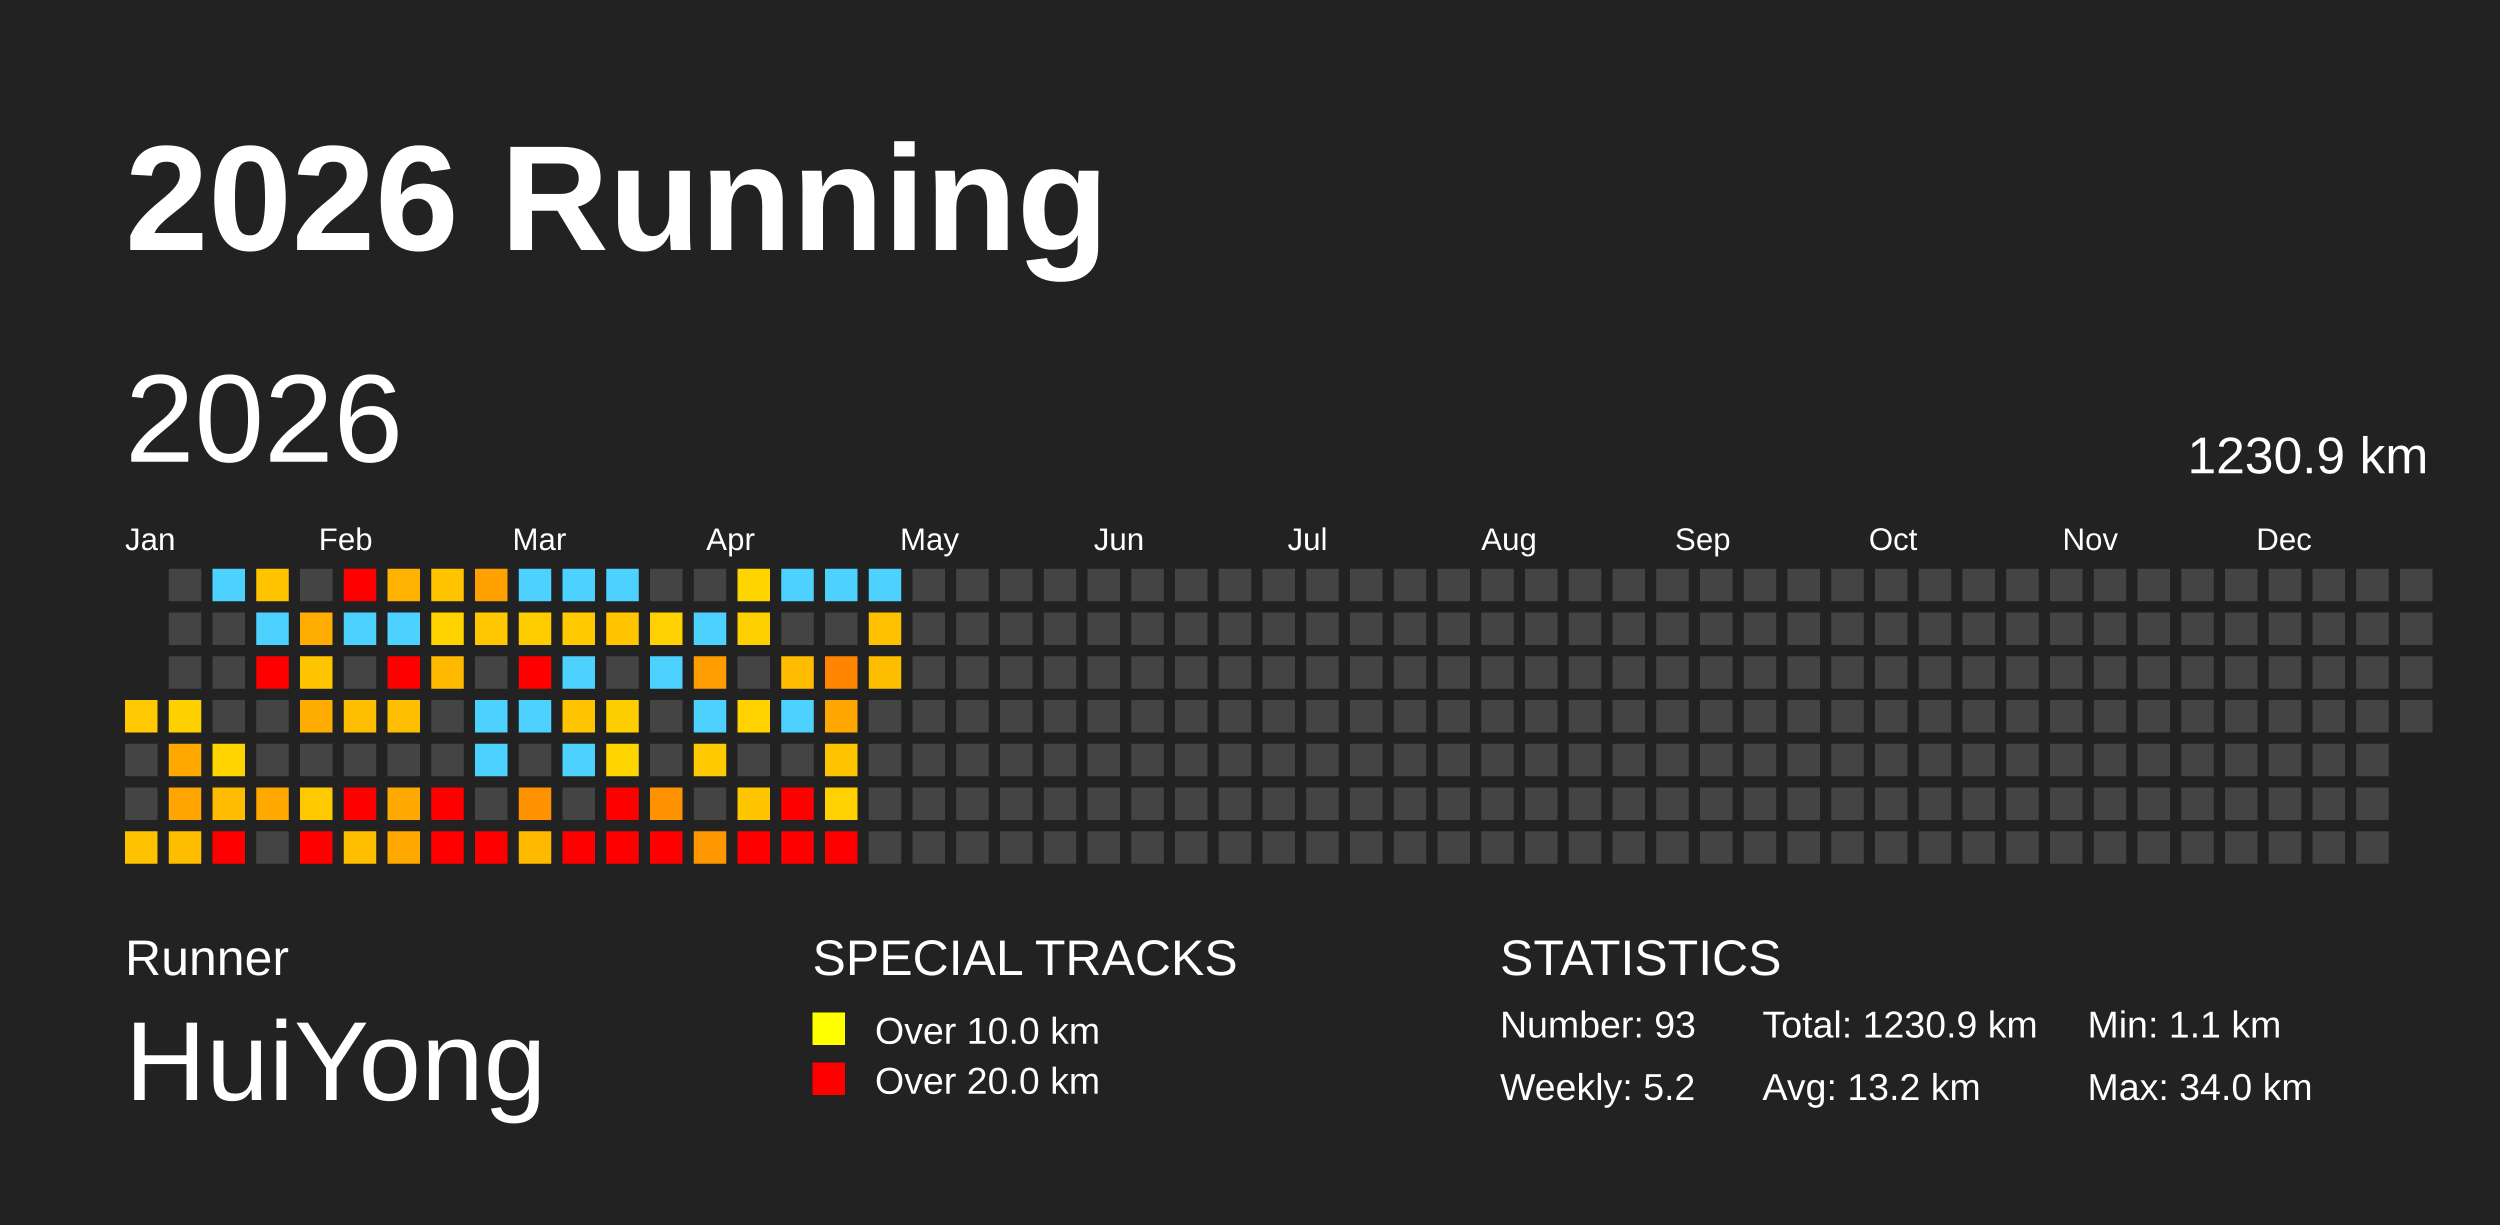
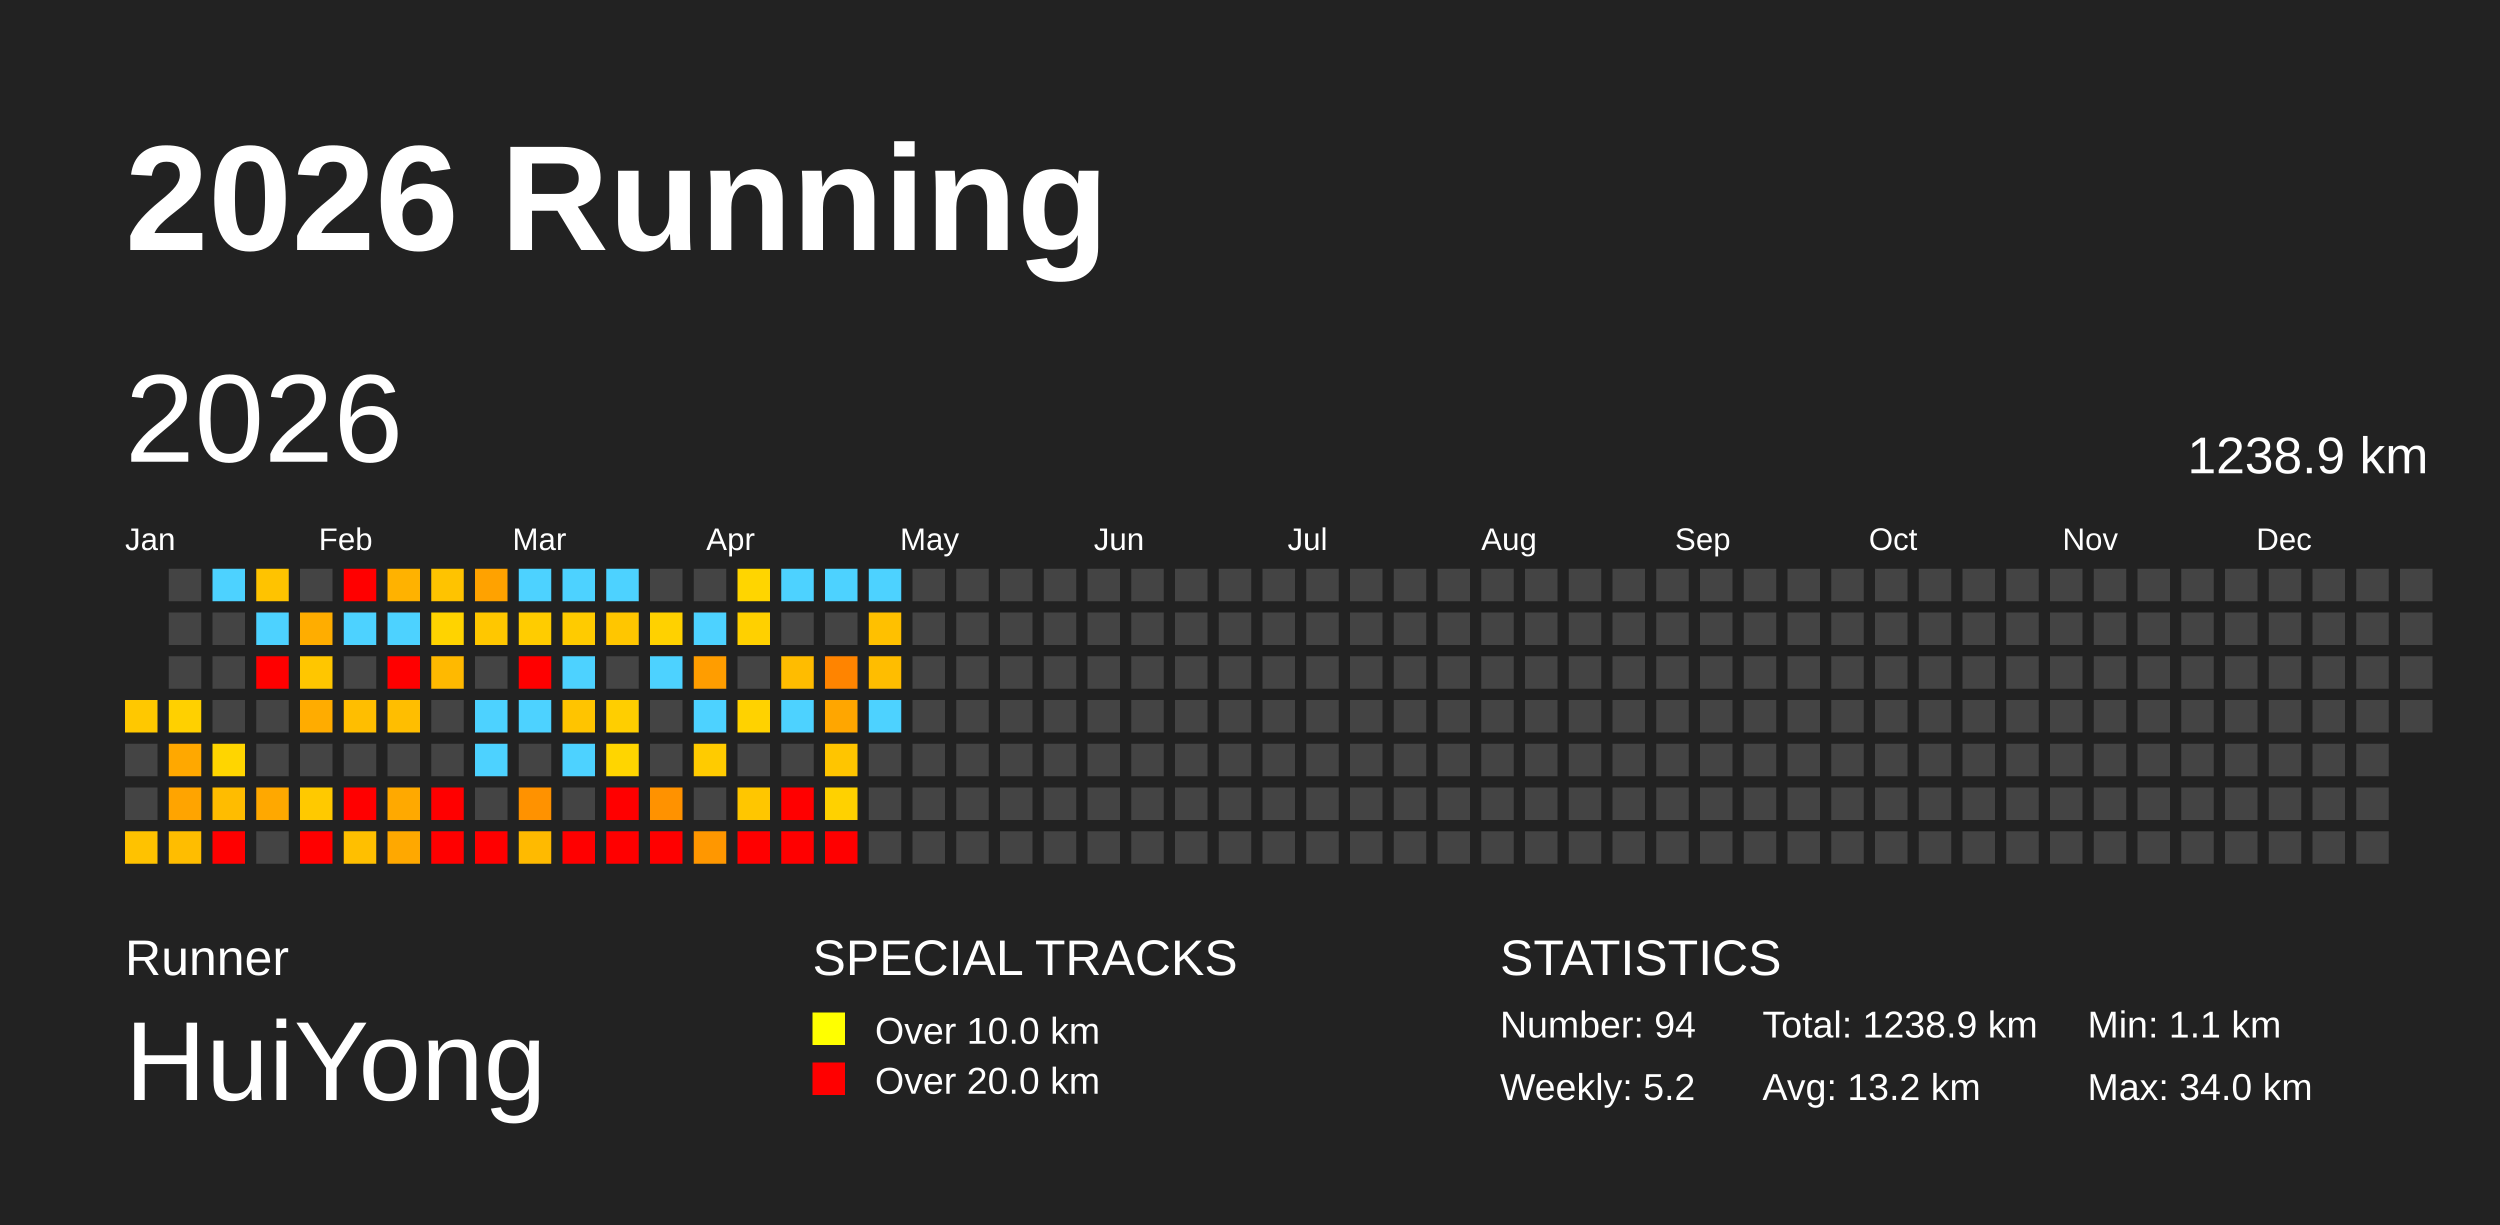
<svg xmlns="http://www.w3.org/2000/svg" baseProfile="full" height="98mm" version="1.1" viewBox="0,0,200,98" width="200mm">
  <defs />
  <rect fill="#222222" height="98" width="200" x="0" y="0" />
  <text fill="#FFFFFF" style="font-size:12px; font-family:Arial; font-weight:bold;" x="10" y="20">2026 Running</text>
  <text fill="#FFFFFF" style="font-size:4px; font-family:Arial" x="10" y="78">Runner</text>
  <text fill="#FFFFFF" style="font-size:9px; font-family:Arial" x="10" y="88">HuiYong</text>
  <text fill="#FFFFFF" style="font-size:4px; font-family:Arial" x="65" y="78">SPECIAL TRACKS</text>
  <rect fill="yellow" height="2.6" width="2.6" x="65" y="81" />
  <text fill="#FFFFFF" style="font-size:3px; font-family:Arial" x="70" y="83.5">Over 10.0 km</text>
  <rect fill="red" height="2.6" width="2.6" x="65" y="85" />
  <text fill="#FFFFFF" style="font-size:3px; font-family:Arial" x="70" y="87.5">Over 20.0 km</text>
  <text fill="#FFFFFF" style="font-size:4px; font-family:Arial" x="120" y="78">STATISTICS</text>
-   <text fill="#FFFFFF" style="font-size:3px; font-family:Arial" x="120" y="83">Number: 93</text>
+   <text fill="#FFFFFF" style="font-size:3px; font-family:Arial" x="120" y="83">Number: 94</text>
  <text fill="#FFFFFF" style="font-size:3px; font-family:Arial" x="120" y="88">Weekly: 5.2</text>
-   <text fill="#FFFFFF" style="font-size:3px; font-family:Arial" x="141" y="83">Total: 1230.9 km</text>
+   <text fill="#FFFFFF" style="font-size:3px; font-family:Arial" x="141" y="83">Total: 1238.9 km</text>
  <text fill="#FFFFFF" style="font-size:3px; font-family:Arial" x="141" y="88">Avg: 13.2 km</text>
  <text fill="#FFFFFF" style="font-size:3px; font-family:Arial" x="167" y="83">Min: 1.1 km</text>
  <text fill="#FFFFFF" style="font-size:3px; font-family:Arial" x="167" y="88">Max: 34.0 km</text>
  <text dominant-baseline="hanging" fill="#FFFFFF" style="font-size:10.0px; font-family:Arial;" x="10" y="30">2026</text>
-   <text dominant-baseline="hanging" fill="#FFFFFF" style="font-size:4.125px; font-family:Arial;" x="175" y="35">1230.9 km</text>
+   <text dominant-baseline="hanging" fill="#FFFFFF" style="font-size:4.125px; font-family:Arial;" x="175" y="35">1238.9 km</text>
  <text fill="#FFFFFF" style="font-size:2.5px; font-family:Arial" x="10.0" y="44">Jan</text>
  <text fill="#FFFFFF" style="font-size:2.5px; font-family:Arial" x="25.5" y="44">Feb</text>
  <text fill="#FFFFFF" style="font-size:2.5px; font-family:Arial" x="41.0" y="44">Mar</text>
  <text fill="#FFFFFF" style="font-size:2.5px; font-family:Arial" x="56.5" y="44">Apr</text>
  <text fill="#FFFFFF" style="font-size:2.5px; font-family:Arial" x="72.0" y="44">May</text>
  <text fill="#FFFFFF" style="font-size:2.5px; font-family:Arial" x="87.5" y="44">Jun</text>
  <text fill="#FFFFFF" style="font-size:2.5px; font-family:Arial" x="103.0" y="44">Jul</text>
  <text fill="#FFFFFF" style="font-size:2.5px; font-family:Arial" x="118.5" y="44">Aug</text>
  <text fill="#FFFFFF" style="font-size:2.5px; font-family:Arial" x="134.0" y="44">Sep</text>
  <text fill="#FFFFFF" style="font-size:2.5px; font-family:Arial" x="149.5" y="44">Oct</text>
  <text fill="#FFFFFF" style="font-size:2.5px; font-family:Arial" x="165.0" y="44">Nov</text>
  <text fill="#FFFFFF" style="font-size:2.5px; font-family:Arial" x="180.5" y="44">Dec</text>
  <rect fill="#ffc800" height="2.6" width="2.6" x="10.0" y="56.0" />
  <rect fill="#444444" height="2.6" width="2.6" x="10.0" y="59.5" />
  <rect fill="#444444" height="2.6" width="2.6" x="10.0" y="63.0" />
  <rect fill="#ffc200" height="2.6" width="2.6" x="10.0" y="66.5" />
  <rect fill="#444444" height="2.6" width="2.6" x="13.5" y="45.5" />
  <rect fill="#444444" height="2.6" width="2.6" x="13.5" y="49.0" />
  <rect fill="#444444" height="2.6" width="2.6" x="13.5" y="52.5" />
  <rect fill="#ffd000" height="2.6" width="2.6" x="13.5" y="56.0" />
  <rect fill="#ffa800" height="2.6" width="2.6" x="13.5" y="59.5" />
  <rect fill="#ffa400" height="2.6" width="2.6" x="13.5" y="63.0" />
  <rect fill="#ffbd00" height="2.6" width="2.6" x="13.5" y="66.5" />
  <rect fill="#4dd2ff" height="2.6" width="2.6" x="17.0" y="45.5" />
  <rect fill="#444444" height="2.6" width="2.6" x="17.0" y="49.0" />
  <rect fill="#444444" height="2.6" width="2.6" x="17.0" y="52.5" />
  <rect fill="#444444" height="2.6" width="2.6" x="17.0" y="56.0" />
  <rect fill="#ffd500" height="2.6" width="2.6" x="17.0" y="59.5" />
  <rect fill="#ffbc00" height="2.6" width="2.6" x="17.0" y="63.0" />
  <rect fill="red" height="2.6" width="2.6" x="17.0" y="66.5" />
  <rect fill="#ffc300" height="2.6" width="2.6" x="20.5" y="45.5" />
  <rect fill="#4dd2ff" height="2.6" width="2.6" x="20.5" y="49.0" />
  <rect fill="red" height="2.6" width="2.6" x="20.5" y="52.5" />
  <rect fill="#444444" height="2.6" width="2.6" x="20.5" y="56.0" />
  <rect fill="#444444" height="2.6" width="2.6" x="20.5" y="59.5" />
  <rect fill="#ffa800" height="2.6" width="2.6" x="20.5" y="63.0" />
  <rect fill="#444444" height="2.6" width="2.6" x="20.5" y="66.5" />
  <rect fill="#444444" height="2.6" width="2.6" x="24.0" y="45.5" />
  <rect fill="#ffad00" height="2.6" width="2.6" x="24.0" y="49.0" />
  <rect fill="#ffc600" height="2.6" width="2.6" x="24.0" y="52.5" />
  <rect fill="#ffac00" height="2.6" width="2.6" x="24.0" y="56.0" />
  <rect fill="#444444" height="2.6" width="2.6" x="24.0" y="59.5" />
  <rect fill="#ffc900" height="2.6" width="2.6" x="24.0" y="63.0" />
  <rect fill="red" height="2.6" width="2.6" x="24.0" y="66.5" />
  <rect fill="red" height="2.6" width="2.6" x="27.5" y="45.5" />
  <rect fill="#4dd2ff" height="2.6" width="2.6" x="27.5" y="49.0" />
  <rect fill="#444444" height="2.6" width="2.6" x="27.5" y="52.5" />
  <rect fill="#ffbe00" height="2.6" width="2.6" x="27.5" y="56.0" />
  <rect fill="#444444" height="2.6" width="2.6" x="27.5" y="59.5" />
  <rect fill="red" height="2.6" width="2.6" x="27.5" y="63.0" />
  <rect fill="#ffbf00" height="2.6" width="2.6" x="27.5" y="66.5" />
  <rect fill="#ffb200" height="2.6" width="2.6" x="31.0" y="45.5" />
  <rect fill="#4dd2ff" height="2.6" width="2.6" x="31.0" y="49.0" />
  <rect fill="red" height="2.6" width="2.6" x="31.0" y="52.5" />
  <rect fill="#ffbe00" height="2.6" width="2.6" x="31.0" y="56.0" />
  <rect fill="#444444" height="2.6" width="2.6" x="31.0" y="59.5" />
  <rect fill="#ffa900" height="2.6" width="2.6" x="31.0" y="63.0" />
  <rect fill="#ffa800" height="2.6" width="2.6" x="31.0" y="66.5" />
  <rect fill="#ffc300" height="2.6" width="2.6" x="34.5" y="45.5" />
  <rect fill="#ffd300" height="2.6" width="2.6" x="34.5" y="49.0" />
  <rect fill="#ffb900" height="2.6" width="2.6" x="34.5" y="52.5" />
  <rect fill="#444444" height="2.6" width="2.6" x="34.5" y="56.0" />
  <rect fill="#444444" height="2.6" width="2.6" x="34.5" y="59.5" />
  <rect fill="red" height="2.6" width="2.6" x="34.5" y="63.0" />
  <rect fill="red" height="2.6" width="2.6" x="34.5" y="66.5" />
  <rect fill="#ffa200" height="2.6" width="2.6" x="38.0" y="45.5" />
  <rect fill="#ffc700" height="2.6" width="2.6" x="38.0" y="49.0" />
  <rect fill="#444444" height="2.6" width="2.6" x="38.0" y="52.5" />
  <rect fill="#4dd2ff" height="2.6" width="2.6" x="38.0" y="56.0" />
  <rect fill="#4dd2ff" height="2.6" width="2.6" x="38.0" y="59.5" />
  <rect fill="#444444" height="2.6" width="2.6" x="38.0" y="63.0" />
  <rect fill="red" height="2.6" width="2.6" x="38.0" y="66.5" />
  <rect fill="#4dd2ff" height="2.6" width="2.6" x="41.5" y="45.5" />
  <rect fill="#ffcc00" height="2.6" width="2.6" x="41.5" y="49.0" />
  <rect fill="red" height="2.6" width="2.6" x="41.5" y="52.5" />
  <rect fill="#4dd2ff" height="2.6" width="2.6" x="41.5" y="56.0" />
  <rect fill="#444444" height="2.6" width="2.6" x="41.5" y="59.5" />
  <rect fill="#ff9200" height="2.6" width="2.6" x="41.5" y="63.0" />
  <rect fill="#ffba00" height="2.6" width="2.6" x="41.5" y="66.5" />
  <rect fill="#4dd2ff" height="2.6" width="2.6" x="45.0" y="45.5" />
  <rect fill="#ffcb00" height="2.6" width="2.6" x="45.0" y="49.0" />
  <rect fill="#4dd2ff" height="2.6" width="2.6" x="45.0" y="52.5" />
  <rect fill="#ffc400" height="2.6" width="2.6" x="45.0" y="56.0" />
  <rect fill="#4dd2ff" height="2.6" width="2.6" x="45.0" y="59.5" />
  <rect fill="#444444" height="2.6" width="2.6" x="45.0" y="63.0" />
  <rect fill="red" height="2.6" width="2.6" x="45.0" y="66.5" />
  <rect fill="#4dd2ff" height="2.6" width="2.6" x="48.5" y="45.5" />
  <rect fill="#ffc600" height="2.6" width="2.6" x="48.5" y="49.0" />
  <rect fill="#444444" height="2.6" width="2.6" x="48.5" y="52.5" />
  <rect fill="#ffce00" height="2.6" width="2.6" x="48.5" y="56.0" />
  <rect fill="#ffd500" height="2.6" width="2.6" x="48.5" y="59.5" />
  <rect fill="red" height="2.6" width="2.6" x="48.5" y="63.0" />
  <rect fill="red" height="2.6" width="2.6" x="48.5" y="66.5" />
  <rect fill="#444444" height="2.6" width="2.6" x="52.0" y="45.5" />
  <rect fill="#ffd100" height="2.6" width="2.6" x="52.0" y="49.0" />
  <rect fill="#4dd2ff" height="2.6" width="2.6" x="52.0" y="52.5" />
  <rect fill="#444444" height="2.6" width="2.6" x="52.0" y="56.0" />
  <rect fill="#444444" height="2.6" width="2.6" x="52.0" y="59.5" />
  <rect fill="#ff9200" height="2.6" width="2.6" x="52.0" y="63.0" />
  <rect fill="red" height="2.6" width="2.6" x="52.0" y="66.5" />
  <rect fill="#444444" height="2.6" width="2.6" x="55.5" y="45.5" />
  <rect fill="#4dd2ff" height="2.6" width="2.6" x="55.5" y="49.0" />
  <rect fill="#ff9d00" height="2.6" width="2.6" x="55.5" y="52.5" />
  <rect fill="#4dd2ff" height="2.6" width="2.6" x="55.5" y="56.0" />
  <rect fill="#ffcb00" height="2.6" width="2.6" x="55.5" y="59.5" />
  <rect fill="#444444" height="2.6" width="2.6" x="55.5" y="63.0" />
  <rect fill="#ff9700" height="2.6" width="2.6" x="55.5" y="66.5" />
  <rect fill="#ffd500" height="2.6" width="2.6" x="59.0" y="45.5" />
  <rect fill="#ffd000" height="2.6" width="2.6" x="59.0" y="49.0" />
  <rect fill="#444444" height="2.6" width="2.6" x="59.0" y="52.5" />
  <rect fill="#ffd200" height="2.6" width="2.6" x="59.0" y="56.0" />
  <rect fill="#444444" height="2.6" width="2.6" x="59.0" y="59.5" />
  <rect fill="#ffc600" height="2.6" width="2.6" x="59.0" y="63.0" />
  <rect fill="red" height="2.6" width="2.6" x="59.0" y="66.5" />
  <rect fill="#4dd2ff" height="2.6" width="2.6" x="62.5" y="45.5" />
  <rect fill="#444444" height="2.6" width="2.6" x="62.5" y="49.0" />
  <rect fill="#ffbc00" height="2.6" width="2.6" x="62.5" y="52.5" />
  <rect fill="#4dd2ff" height="2.6" width="2.6" x="62.5" y="56.0" />
  <rect fill="#444444" height="2.6" width="2.6" x="62.5" y="59.5" />
  <rect fill="red" height="2.6" width="2.6" x="62.5" y="63.0" />
  <rect fill="red" height="2.6" width="2.6" x="62.5" y="66.5" />
  <rect fill="#4dd2ff" height="2.6" width="2.6" x="66.0" y="45.5" />
  <rect fill="#444444" height="2.6" width="2.6" x="66.0" y="49.0" />
  <rect fill="#ff8400" height="2.6" width="2.6" x="66.0" y="52.5" />
  <rect fill="#ffa600" height="2.6" width="2.6" x="66.0" y="56.0" />
  <rect fill="#ffc500" height="2.6" width="2.6" x="66.0" y="59.5" />
  <rect fill="#ffd100" height="2.6" width="2.6" x="66.0" y="63.0" />
  <rect fill="red" height="2.6" width="2.6" x="66.0" y="66.5" />
  <rect fill="#4dd2ff" height="2.6" width="2.6" x="69.5" y="45.5" />
  <rect fill="#ffc000" height="2.6" width="2.6" x="69.5" y="49.0" />
  <rect fill="#ffbd00" height="2.6" width="2.6" x="69.5" y="52.5" />
-   <rect fill="#444444" height="2.6" width="2.6" x="69.5" y="56.0" />
+   <rect fill="#4dd2ff" height="2.6" width="2.6" x="69.5" y="56.0" />
  <rect fill="#444444" height="2.6" width="2.6" x="69.5" y="59.5" />
  <rect fill="#444444" height="2.6" width="2.6" x="69.5" y="63.0" />
  <rect fill="#444444" height="2.6" width="2.6" x="69.5" y="66.5" />
  <rect fill="#444444" height="2.6" width="2.6" x="73.0" y="45.5" />
  <rect fill="#444444" height="2.6" width="2.6" x="73.0" y="49.0" />
  <rect fill="#444444" height="2.6" width="2.6" x="73.0" y="52.5" />
  <rect fill="#444444" height="2.6" width="2.6" x="73.0" y="56.0" />
  <rect fill="#444444" height="2.6" width="2.6" x="73.0" y="59.5" />
  <rect fill="#444444" height="2.6" width="2.6" x="73.0" y="63.0" />
  <rect fill="#444444" height="2.6" width="2.6" x="73.0" y="66.5" />
  <rect fill="#444444" height="2.6" width="2.6" x="76.5" y="45.5" />
  <rect fill="#444444" height="2.6" width="2.6" x="76.5" y="49.0" />
  <rect fill="#444444" height="2.6" width="2.6" x="76.5" y="52.5" />
  <rect fill="#444444" height="2.6" width="2.6" x="76.5" y="56.0" />
  <rect fill="#444444" height="2.6" width="2.6" x="76.5" y="59.5" />
  <rect fill="#444444" height="2.6" width="2.6" x="76.5" y="63.0" />
  <rect fill="#444444" height="2.6" width="2.6" x="76.5" y="66.5" />
  <rect fill="#444444" height="2.6" width="2.6" x="80.0" y="45.5" />
  <rect fill="#444444" height="2.6" width="2.6" x="80.0" y="49.0" />
  <rect fill="#444444" height="2.6" width="2.6" x="80.0" y="52.5" />
  <rect fill="#444444" height="2.6" width="2.6" x="80.0" y="56.0" />
  <rect fill="#444444" height="2.6" width="2.6" x="80.0" y="59.5" />
  <rect fill="#444444" height="2.6" width="2.6" x="80.0" y="63.0" />
  <rect fill="#444444" height="2.6" width="2.6" x="80.0" y="66.5" />
  <rect fill="#444444" height="2.6" width="2.6" x="83.5" y="45.5" />
  <rect fill="#444444" height="2.6" width="2.6" x="83.5" y="49.0" />
  <rect fill="#444444" height="2.6" width="2.6" x="83.5" y="52.5" />
  <rect fill="#444444" height="2.6" width="2.6" x="83.5" y="56.0" />
  <rect fill="#444444" height="2.6" width="2.6" x="83.5" y="59.5" />
  <rect fill="#444444" height="2.6" width="2.6" x="83.5" y="63.0" />
  <rect fill="#444444" height="2.6" width="2.6" x="83.5" y="66.5" />
  <rect fill="#444444" height="2.6" width="2.6" x="87.0" y="45.5" />
  <rect fill="#444444" height="2.6" width="2.6" x="87.0" y="49.0" />
  <rect fill="#444444" height="2.6" width="2.6" x="87.0" y="52.5" />
  <rect fill="#444444" height="2.6" width="2.6" x="87.0" y="56.0" />
  <rect fill="#444444" height="2.6" width="2.6" x="87.0" y="59.5" />
  <rect fill="#444444" height="2.6" width="2.6" x="87.0" y="63.0" />
  <rect fill="#444444" height="2.6" width="2.6" x="87.0" y="66.5" />
  <rect fill="#444444" height="2.6" width="2.6" x="90.5" y="45.5" />
  <rect fill="#444444" height="2.6" width="2.6" x="90.5" y="49.0" />
  <rect fill="#444444" height="2.6" width="2.6" x="90.5" y="52.5" />
  <rect fill="#444444" height="2.6" width="2.6" x="90.5" y="56.0" />
  <rect fill="#444444" height="2.6" width="2.6" x="90.5" y="59.5" />
  <rect fill="#444444" height="2.6" width="2.6" x="90.5" y="63.0" />
  <rect fill="#444444" height="2.6" width="2.6" x="90.5" y="66.5" />
  <rect fill="#444444" height="2.6" width="2.6" x="94.0" y="45.5" />
  <rect fill="#444444" height="2.6" width="2.6" x="94.0" y="49.0" />
  <rect fill="#444444" height="2.6" width="2.6" x="94.0" y="52.5" />
  <rect fill="#444444" height="2.6" width="2.6" x="94.0" y="56.0" />
  <rect fill="#444444" height="2.6" width="2.6" x="94.0" y="59.5" />
  <rect fill="#444444" height="2.6" width="2.6" x="94.0" y="63.0" />
  <rect fill="#444444" height="2.6" width="2.6" x="94.0" y="66.5" />
  <rect fill="#444444" height="2.6" width="2.6" x="97.5" y="45.5" />
  <rect fill="#444444" height="2.6" width="2.6" x="97.5" y="49.0" />
  <rect fill="#444444" height="2.6" width="2.6" x="97.5" y="52.5" />
  <rect fill="#444444" height="2.6" width="2.6" x="97.5" y="56.0" />
  <rect fill="#444444" height="2.6" width="2.6" x="97.5" y="59.5" />
  <rect fill="#444444" height="2.6" width="2.6" x="97.5" y="63.0" />
  <rect fill="#444444" height="2.6" width="2.6" x="97.5" y="66.5" />
  <rect fill="#444444" height="2.6" width="2.6" x="101.0" y="45.5" />
  <rect fill="#444444" height="2.6" width="2.6" x="101.0" y="49.0" />
  <rect fill="#444444" height="2.6" width="2.6" x="101.0" y="52.5" />
  <rect fill="#444444" height="2.6" width="2.6" x="101.0" y="56.0" />
  <rect fill="#444444" height="2.6" width="2.6" x="101.0" y="59.5" />
  <rect fill="#444444" height="2.6" width="2.6" x="101.0" y="63.0" />
  <rect fill="#444444" height="2.6" width="2.6" x="101.0" y="66.5" />
  <rect fill="#444444" height="2.6" width="2.6" x="104.5" y="45.5" />
  <rect fill="#444444" height="2.6" width="2.6" x="104.5" y="49.0" />
  <rect fill="#444444" height="2.6" width="2.6" x="104.5" y="52.5" />
  <rect fill="#444444" height="2.6" width="2.6" x="104.5" y="56.0" />
  <rect fill="#444444" height="2.6" width="2.6" x="104.5" y="59.5" />
  <rect fill="#444444" height="2.6" width="2.6" x="104.5" y="63.0" />
  <rect fill="#444444" height="2.6" width="2.6" x="104.5" y="66.5" />
  <rect fill="#444444" height="2.6" width="2.6" x="108.0" y="45.5" />
  <rect fill="#444444" height="2.6" width="2.6" x="108.0" y="49.0" />
  <rect fill="#444444" height="2.6" width="2.6" x="108.0" y="52.5" />
  <rect fill="#444444" height="2.6" width="2.6" x="108.0" y="56.0" />
  <rect fill="#444444" height="2.6" width="2.6" x="108.0" y="59.5" />
  <rect fill="#444444" height="2.6" width="2.6" x="108.0" y="63.0" />
  <rect fill="#444444" height="2.6" width="2.6" x="108.0" y="66.5" />
  <rect fill="#444444" height="2.6" width="2.6" x="111.5" y="45.5" />
  <rect fill="#444444" height="2.6" width="2.6" x="111.5" y="49.0" />
  <rect fill="#444444" height="2.6" width="2.6" x="111.5" y="52.5" />
  <rect fill="#444444" height="2.6" width="2.6" x="111.5" y="56.0" />
  <rect fill="#444444" height="2.6" width="2.6" x="111.5" y="59.5" />
  <rect fill="#444444" height="2.6" width="2.6" x="111.5" y="63.0" />
  <rect fill="#444444" height="2.6" width="2.6" x="111.5" y="66.5" />
  <rect fill="#444444" height="2.6" width="2.6" x="115.0" y="45.5" />
  <rect fill="#444444" height="2.6" width="2.6" x="115.0" y="49.0" />
  <rect fill="#444444" height="2.6" width="2.6" x="115.0" y="52.5" />
  <rect fill="#444444" height="2.6" width="2.6" x="115.0" y="56.0" />
  <rect fill="#444444" height="2.6" width="2.6" x="115.0" y="59.5" />
  <rect fill="#444444" height="2.6" width="2.6" x="115.0" y="63.0" />
  <rect fill="#444444" height="2.6" width="2.6" x="115.0" y="66.5" />
  <rect fill="#444444" height="2.6" width="2.6" x="118.5" y="45.5" />
  <rect fill="#444444" height="2.6" width="2.6" x="118.5" y="49.0" />
  <rect fill="#444444" height="2.6" width="2.6" x="118.5" y="52.5" />
  <rect fill="#444444" height="2.6" width="2.6" x="118.5" y="56.0" />
  <rect fill="#444444" height="2.6" width="2.6" x="118.5" y="59.5" />
  <rect fill="#444444" height="2.6" width="2.6" x="118.5" y="63.0" />
  <rect fill="#444444" height="2.6" width="2.6" x="118.5" y="66.5" />
  <rect fill="#444444" height="2.6" width="2.6" x="122.0" y="45.5" />
  <rect fill="#444444" height="2.6" width="2.6" x="122.0" y="49.0" />
  <rect fill="#444444" height="2.6" width="2.6" x="122.0" y="52.5" />
  <rect fill="#444444" height="2.6" width="2.6" x="122.0" y="56.0" />
  <rect fill="#444444" height="2.6" width="2.6" x="122.0" y="59.5" />
  <rect fill="#444444" height="2.6" width="2.6" x="122.0" y="63.0" />
  <rect fill="#444444" height="2.6" width="2.6" x="122.0" y="66.5" />
  <rect fill="#444444" height="2.6" width="2.6" x="125.5" y="45.5" />
  <rect fill="#444444" height="2.6" width="2.6" x="125.5" y="49.0" />
  <rect fill="#444444" height="2.6" width="2.6" x="125.5" y="52.5" />
  <rect fill="#444444" height="2.6" width="2.6" x="125.5" y="56.0" />
  <rect fill="#444444" height="2.6" width="2.6" x="125.5" y="59.5" />
  <rect fill="#444444" height="2.6" width="2.6" x="125.5" y="63.0" />
  <rect fill="#444444" height="2.6" width="2.6" x="125.5" y="66.5" />
  <rect fill="#444444" height="2.6" width="2.6" x="129.0" y="45.5" />
  <rect fill="#444444" height="2.6" width="2.6" x="129.0" y="49.0" />
  <rect fill="#444444" height="2.6" width="2.6" x="129.0" y="52.5" />
  <rect fill="#444444" height="2.6" width="2.6" x="129.0" y="56.0" />
  <rect fill="#444444" height="2.6" width="2.6" x="129.0" y="59.5" />
  <rect fill="#444444" height="2.6" width="2.6" x="129.0" y="63.0" />
  <rect fill="#444444" height="2.6" width="2.6" x="129.0" y="66.5" />
  <rect fill="#444444" height="2.6" width="2.6" x="132.5" y="45.5" />
  <rect fill="#444444" height="2.6" width="2.6" x="132.5" y="49.0" />
  <rect fill="#444444" height="2.6" width="2.6" x="132.5" y="52.5" />
  <rect fill="#444444" height="2.6" width="2.6" x="132.5" y="56.0" />
  <rect fill="#444444" height="2.6" width="2.6" x="132.5" y="59.5" />
  <rect fill="#444444" height="2.6" width="2.6" x="132.5" y="63.0" />
  <rect fill="#444444" height="2.6" width="2.6" x="132.5" y="66.5" />
  <rect fill="#444444" height="2.6" width="2.6" x="136.0" y="45.5" />
  <rect fill="#444444" height="2.6" width="2.6" x="136.0" y="49.0" />
  <rect fill="#444444" height="2.6" width="2.6" x="136.0" y="52.5" />
  <rect fill="#444444" height="2.6" width="2.6" x="136.0" y="56.0" />
  <rect fill="#444444" height="2.6" width="2.6" x="136.0" y="59.5" />
  <rect fill="#444444" height="2.6" width="2.6" x="136.0" y="63.0" />
  <rect fill="#444444" height="2.6" width="2.6" x="136.0" y="66.5" />
  <rect fill="#444444" height="2.6" width="2.6" x="139.5" y="45.5" />
  <rect fill="#444444" height="2.6" width="2.6" x="139.5" y="49.0" />
  <rect fill="#444444" height="2.6" width="2.6" x="139.5" y="52.5" />
  <rect fill="#444444" height="2.6" width="2.6" x="139.5" y="56.0" />
  <rect fill="#444444" height="2.6" width="2.6" x="139.5" y="59.5" />
  <rect fill="#444444" height="2.6" width="2.6" x="139.5" y="63.0" />
  <rect fill="#444444" height="2.6" width="2.6" x="139.5" y="66.5" />
  <rect fill="#444444" height="2.6" width="2.6" x="143.0" y="45.5" />
  <rect fill="#444444" height="2.6" width="2.6" x="143.0" y="49.0" />
  <rect fill="#444444" height="2.6" width="2.6" x="143.0" y="52.5" />
  <rect fill="#444444" height="2.6" width="2.6" x="143.0" y="56.0" />
  <rect fill="#444444" height="2.6" width="2.6" x="143.0" y="59.5" />
  <rect fill="#444444" height="2.6" width="2.6" x="143.0" y="63.0" />
  <rect fill="#444444" height="2.6" width="2.6" x="143.0" y="66.5" />
  <rect fill="#444444" height="2.6" width="2.6" x="146.5" y="45.5" />
  <rect fill="#444444" height="2.6" width="2.6" x="146.5" y="49.0" />
  <rect fill="#444444" height="2.6" width="2.6" x="146.5" y="52.5" />
  <rect fill="#444444" height="2.6" width="2.6" x="146.5" y="56.0" />
  <rect fill="#444444" height="2.6" width="2.6" x="146.5" y="59.5" />
  <rect fill="#444444" height="2.6" width="2.6" x="146.5" y="63.0" />
  <rect fill="#444444" height="2.6" width="2.6" x="146.5" y="66.5" />
  <rect fill="#444444" height="2.6" width="2.6" x="150.0" y="45.5" />
  <rect fill="#444444" height="2.6" width="2.6" x="150.0" y="49.0" />
  <rect fill="#444444" height="2.6" width="2.6" x="150.0" y="52.5" />
  <rect fill="#444444" height="2.6" width="2.6" x="150.0" y="56.0" />
  <rect fill="#444444" height="2.6" width="2.6" x="150.0" y="59.5" />
  <rect fill="#444444" height="2.6" width="2.6" x="150.0" y="63.0" />
  <rect fill="#444444" height="2.6" width="2.6" x="150.0" y="66.5" />
  <rect fill="#444444" height="2.6" width="2.6" x="153.5" y="45.5" />
  <rect fill="#444444" height="2.6" width="2.6" x="153.5" y="49.0" />
  <rect fill="#444444" height="2.6" width="2.6" x="153.5" y="52.5" />
  <rect fill="#444444" height="2.6" width="2.6" x="153.5" y="56.0" />
  <rect fill="#444444" height="2.6" width="2.6" x="153.5" y="59.5" />
  <rect fill="#444444" height="2.6" width="2.6" x="153.5" y="63.0" />
  <rect fill="#444444" height="2.6" width="2.6" x="153.5" y="66.5" />
  <rect fill="#444444" height="2.6" width="2.6" x="157.0" y="45.5" />
  <rect fill="#444444" height="2.6" width="2.6" x="157.0" y="49.0" />
  <rect fill="#444444" height="2.6" width="2.6" x="157.0" y="52.5" />
  <rect fill="#444444" height="2.6" width="2.6" x="157.0" y="56.0" />
  <rect fill="#444444" height="2.6" width="2.6" x="157.0" y="59.5" />
  <rect fill="#444444" height="2.6" width="2.6" x="157.0" y="63.0" />
  <rect fill="#444444" height="2.6" width="2.6" x="157.0" y="66.5" />
  <rect fill="#444444" height="2.6" width="2.6" x="160.5" y="45.5" />
  <rect fill="#444444" height="2.6" width="2.6" x="160.5" y="49.0" />
  <rect fill="#444444" height="2.6" width="2.6" x="160.5" y="52.5" />
  <rect fill="#444444" height="2.6" width="2.6" x="160.5" y="56.0" />
  <rect fill="#444444" height="2.6" width="2.6" x="160.5" y="59.5" />
  <rect fill="#444444" height="2.6" width="2.6" x="160.5" y="63.0" />
  <rect fill="#444444" height="2.6" width="2.6" x="160.5" y="66.5" />
  <rect fill="#444444" height="2.6" width="2.6" x="164.0" y="45.5" />
  <rect fill="#444444" height="2.6" width="2.6" x="164.0" y="49.0" />
  <rect fill="#444444" height="2.6" width="2.6" x="164.0" y="52.5" />
  <rect fill="#444444" height="2.6" width="2.6" x="164.0" y="56.0" />
  <rect fill="#444444" height="2.6" width="2.6" x="164.0" y="59.5" />
  <rect fill="#444444" height="2.6" width="2.6" x="164.0" y="63.0" />
  <rect fill="#444444" height="2.6" width="2.6" x="164.0" y="66.5" />
  <rect fill="#444444" height="2.6" width="2.6" x="167.5" y="45.5" />
  <rect fill="#444444" height="2.6" width="2.6" x="167.5" y="49.0" />
  <rect fill="#444444" height="2.6" width="2.6" x="167.5" y="52.5" />
  <rect fill="#444444" height="2.6" width="2.6" x="167.5" y="56.0" />
  <rect fill="#444444" height="2.6" width="2.6" x="167.5" y="59.5" />
  <rect fill="#444444" height="2.6" width="2.6" x="167.5" y="63.0" />
  <rect fill="#444444" height="2.6" width="2.6" x="167.5" y="66.5" />
  <rect fill="#444444" height="2.6" width="2.6" x="171.0" y="45.5" />
  <rect fill="#444444" height="2.6" width="2.6" x="171.0" y="49.0" />
  <rect fill="#444444" height="2.6" width="2.6" x="171.0" y="52.5" />
  <rect fill="#444444" height="2.6" width="2.6" x="171.0" y="56.0" />
  <rect fill="#444444" height="2.6" width="2.6" x="171.0" y="59.5" />
  <rect fill="#444444" height="2.6" width="2.6" x="171.0" y="63.0" />
  <rect fill="#444444" height="2.6" width="2.6" x="171.0" y="66.5" />
  <rect fill="#444444" height="2.6" width="2.6" x="174.5" y="45.5" />
  <rect fill="#444444" height="2.6" width="2.6" x="174.5" y="49.0" />
  <rect fill="#444444" height="2.6" width="2.6" x="174.5" y="52.5" />
  <rect fill="#444444" height="2.6" width="2.6" x="174.5" y="56.0" />
  <rect fill="#444444" height="2.6" width="2.6" x="174.5" y="59.5" />
  <rect fill="#444444" height="2.6" width="2.6" x="174.5" y="63.0" />
  <rect fill="#444444" height="2.6" width="2.6" x="174.5" y="66.5" />
  <rect fill="#444444" height="2.6" width="2.6" x="178.0" y="45.5" />
  <rect fill="#444444" height="2.6" width="2.6" x="178.0" y="49.0" />
  <rect fill="#444444" height="2.6" width="2.6" x="178.0" y="52.5" />
  <rect fill="#444444" height="2.6" width="2.6" x="178.0" y="56.0" />
  <rect fill="#444444" height="2.6" width="2.6" x="178.0" y="59.5" />
  <rect fill="#444444" height="2.6" width="2.6" x="178.0" y="63.0" />
  <rect fill="#444444" height="2.6" width="2.6" x="178.0" y="66.5" />
  <rect fill="#444444" height="2.6" width="2.6" x="181.5" y="45.5" />
  <rect fill="#444444" height="2.6" width="2.6" x="181.5" y="49.0" />
  <rect fill="#444444" height="2.6" width="2.6" x="181.5" y="52.5" />
  <rect fill="#444444" height="2.6" width="2.6" x="181.5" y="56.0" />
  <rect fill="#444444" height="2.6" width="2.6" x="181.5" y="59.5" />
  <rect fill="#444444" height="2.6" width="2.6" x="181.5" y="63.0" />
  <rect fill="#444444" height="2.6" width="2.6" x="181.5" y="66.5" />
  <rect fill="#444444" height="2.6" width="2.6" x="185.0" y="45.5" />
  <rect fill="#444444" height="2.6" width="2.6" x="185.0" y="49.0" />
  <rect fill="#444444" height="2.6" width="2.6" x="185.0" y="52.5" />
  <rect fill="#444444" height="2.6" width="2.6" x="185.0" y="56.0" />
  <rect fill="#444444" height="2.6" width="2.6" x="185.0" y="59.5" />
  <rect fill="#444444" height="2.6" width="2.6" x="185.0" y="63.0" />
  <rect fill="#444444" height="2.6" width="2.6" x="185.0" y="66.5" />
  <rect fill="#444444" height="2.6" width="2.6" x="188.5" y="45.5" />
  <rect fill="#444444" height="2.6" width="2.6" x="188.5" y="49.0" />
  <rect fill="#444444" height="2.6" width="2.6" x="188.5" y="52.5" />
  <rect fill="#444444" height="2.6" width="2.6" x="188.5" y="56.0" />
  <rect fill="#444444" height="2.6" width="2.6" x="188.5" y="59.5" />
  <rect fill="#444444" height="2.6" width="2.6" x="188.5" y="63.0" />
  <rect fill="#444444" height="2.6" width="2.6" x="188.5" y="66.5" />
  <rect fill="#444444" height="2.6" width="2.6" x="192.0" y="45.5" />
  <rect fill="#444444" height="2.6" width="2.6" x="192.0" y="49.0" />
  <rect fill="#444444" height="2.6" width="2.6" x="192.0" y="52.5" />
  <rect fill="#444444" height="2.6" width="2.6" x="192.0" y="56.0" />
</svg>
